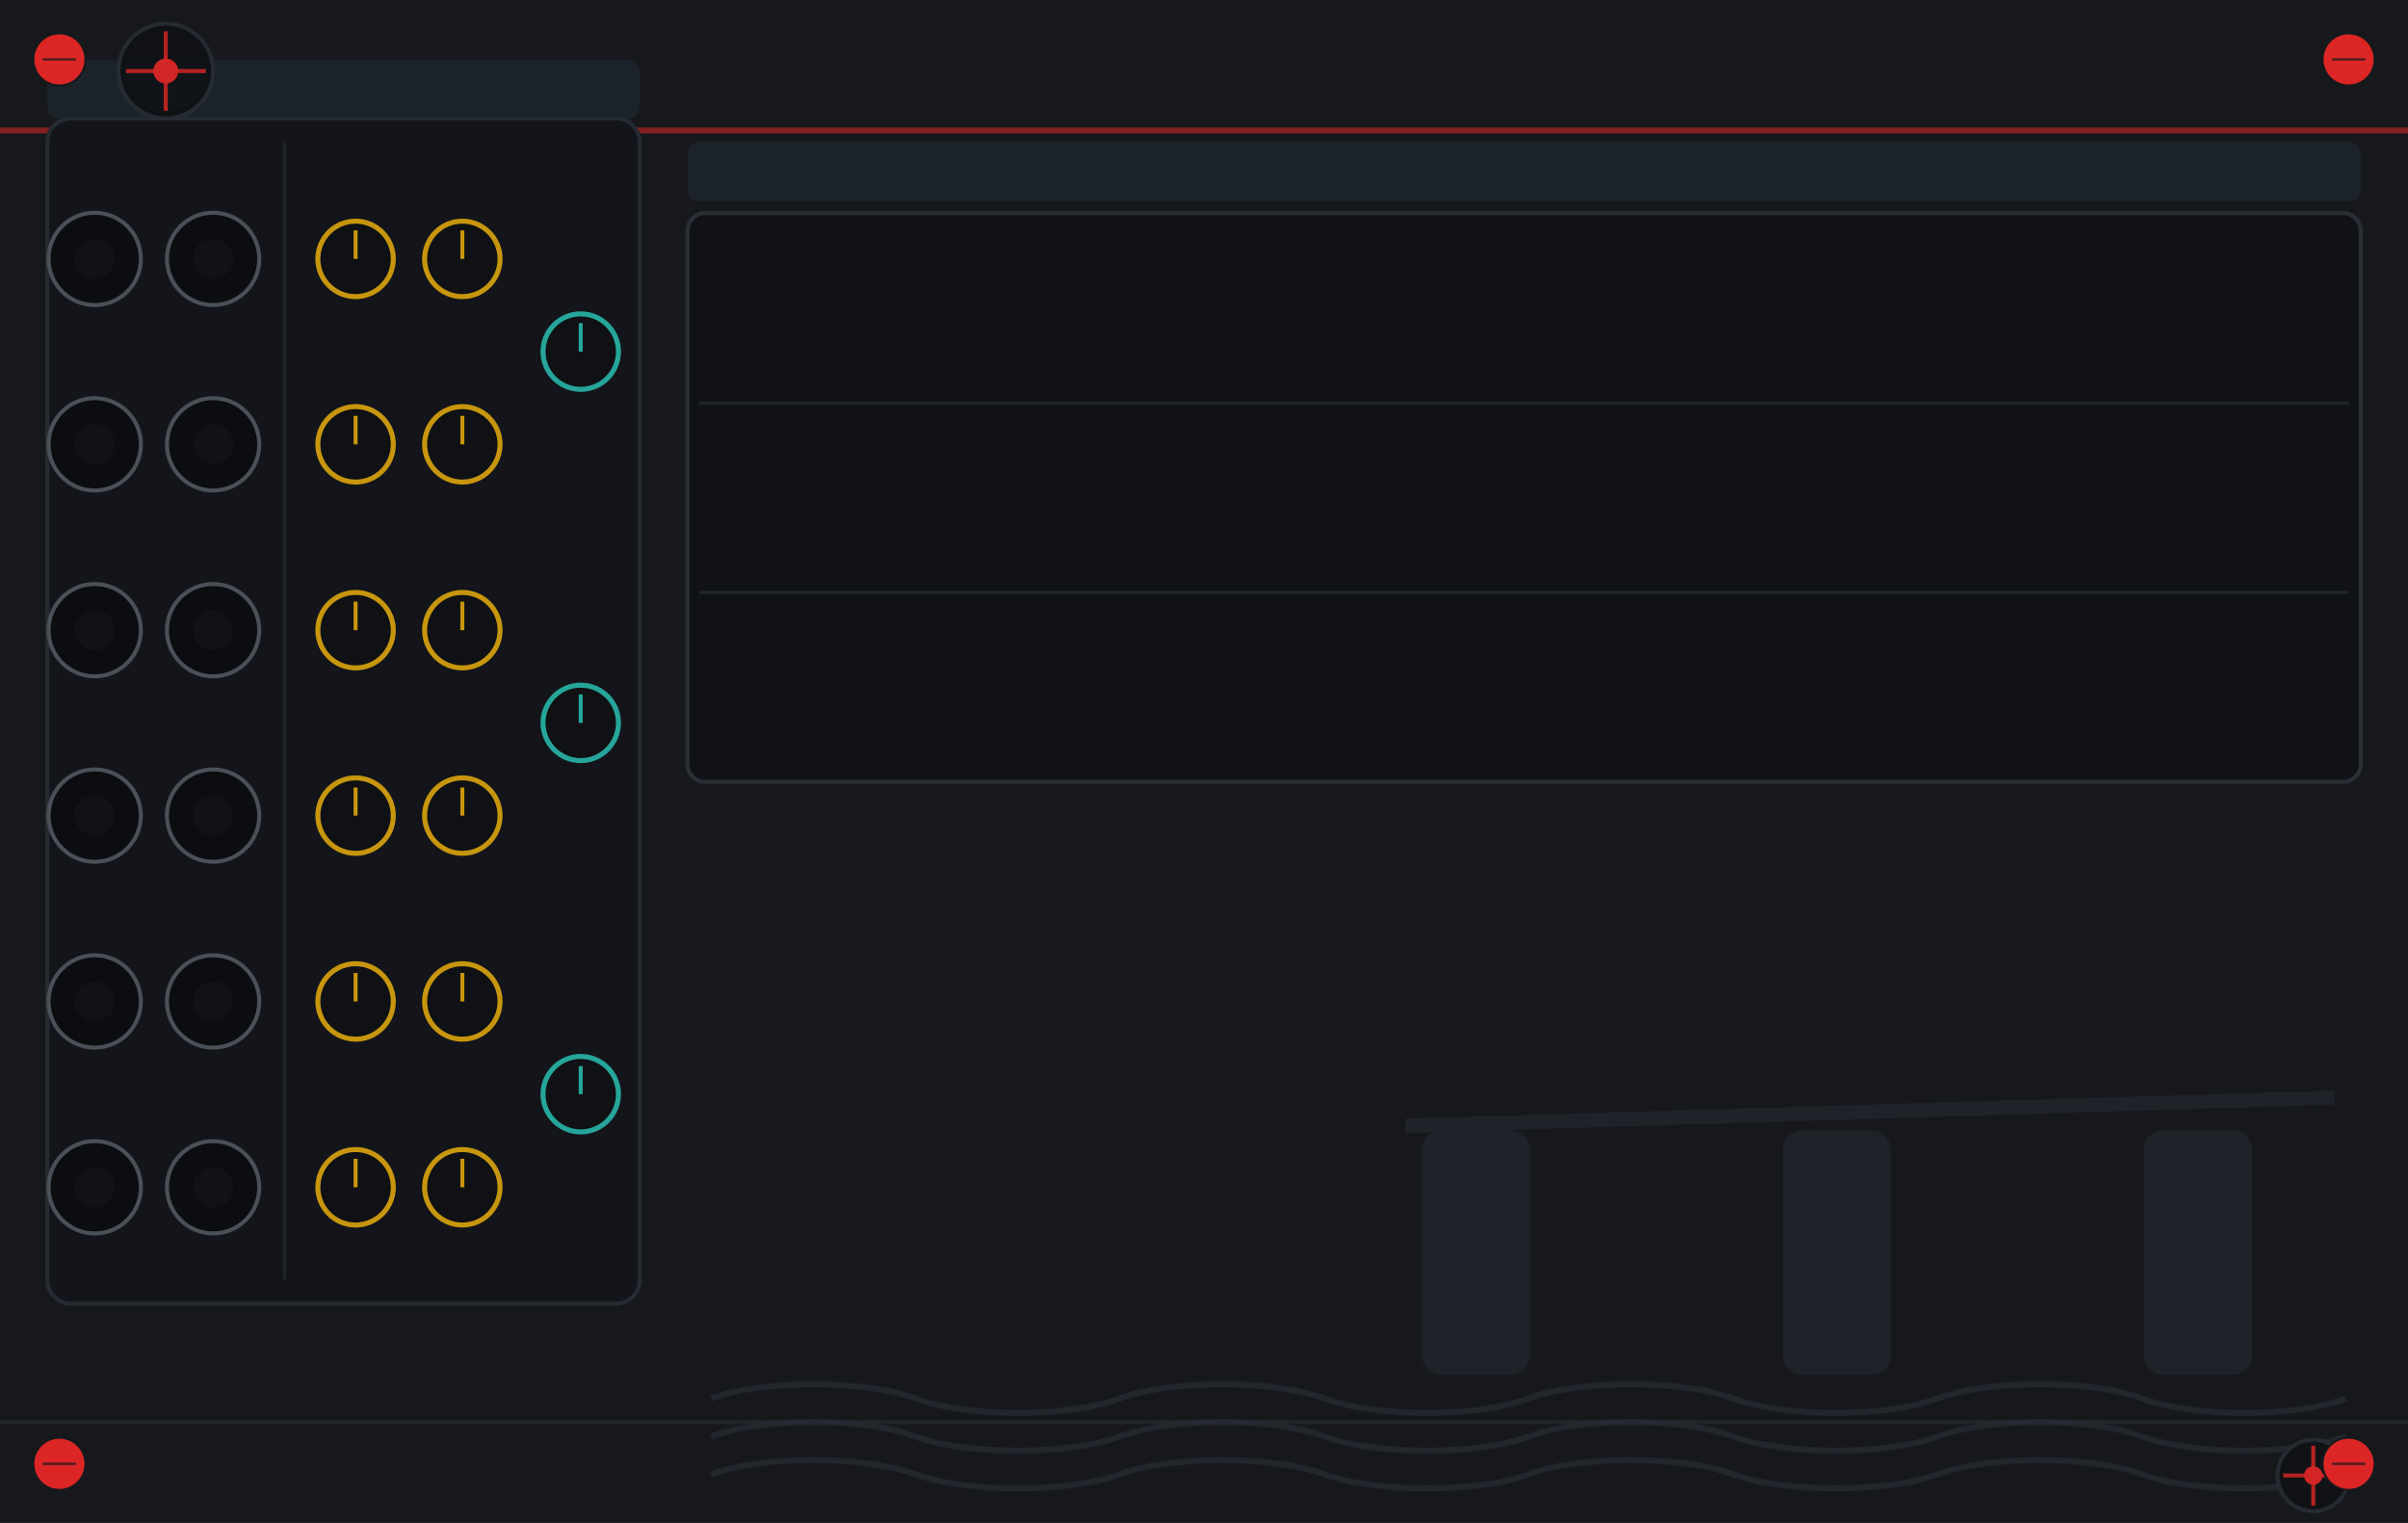
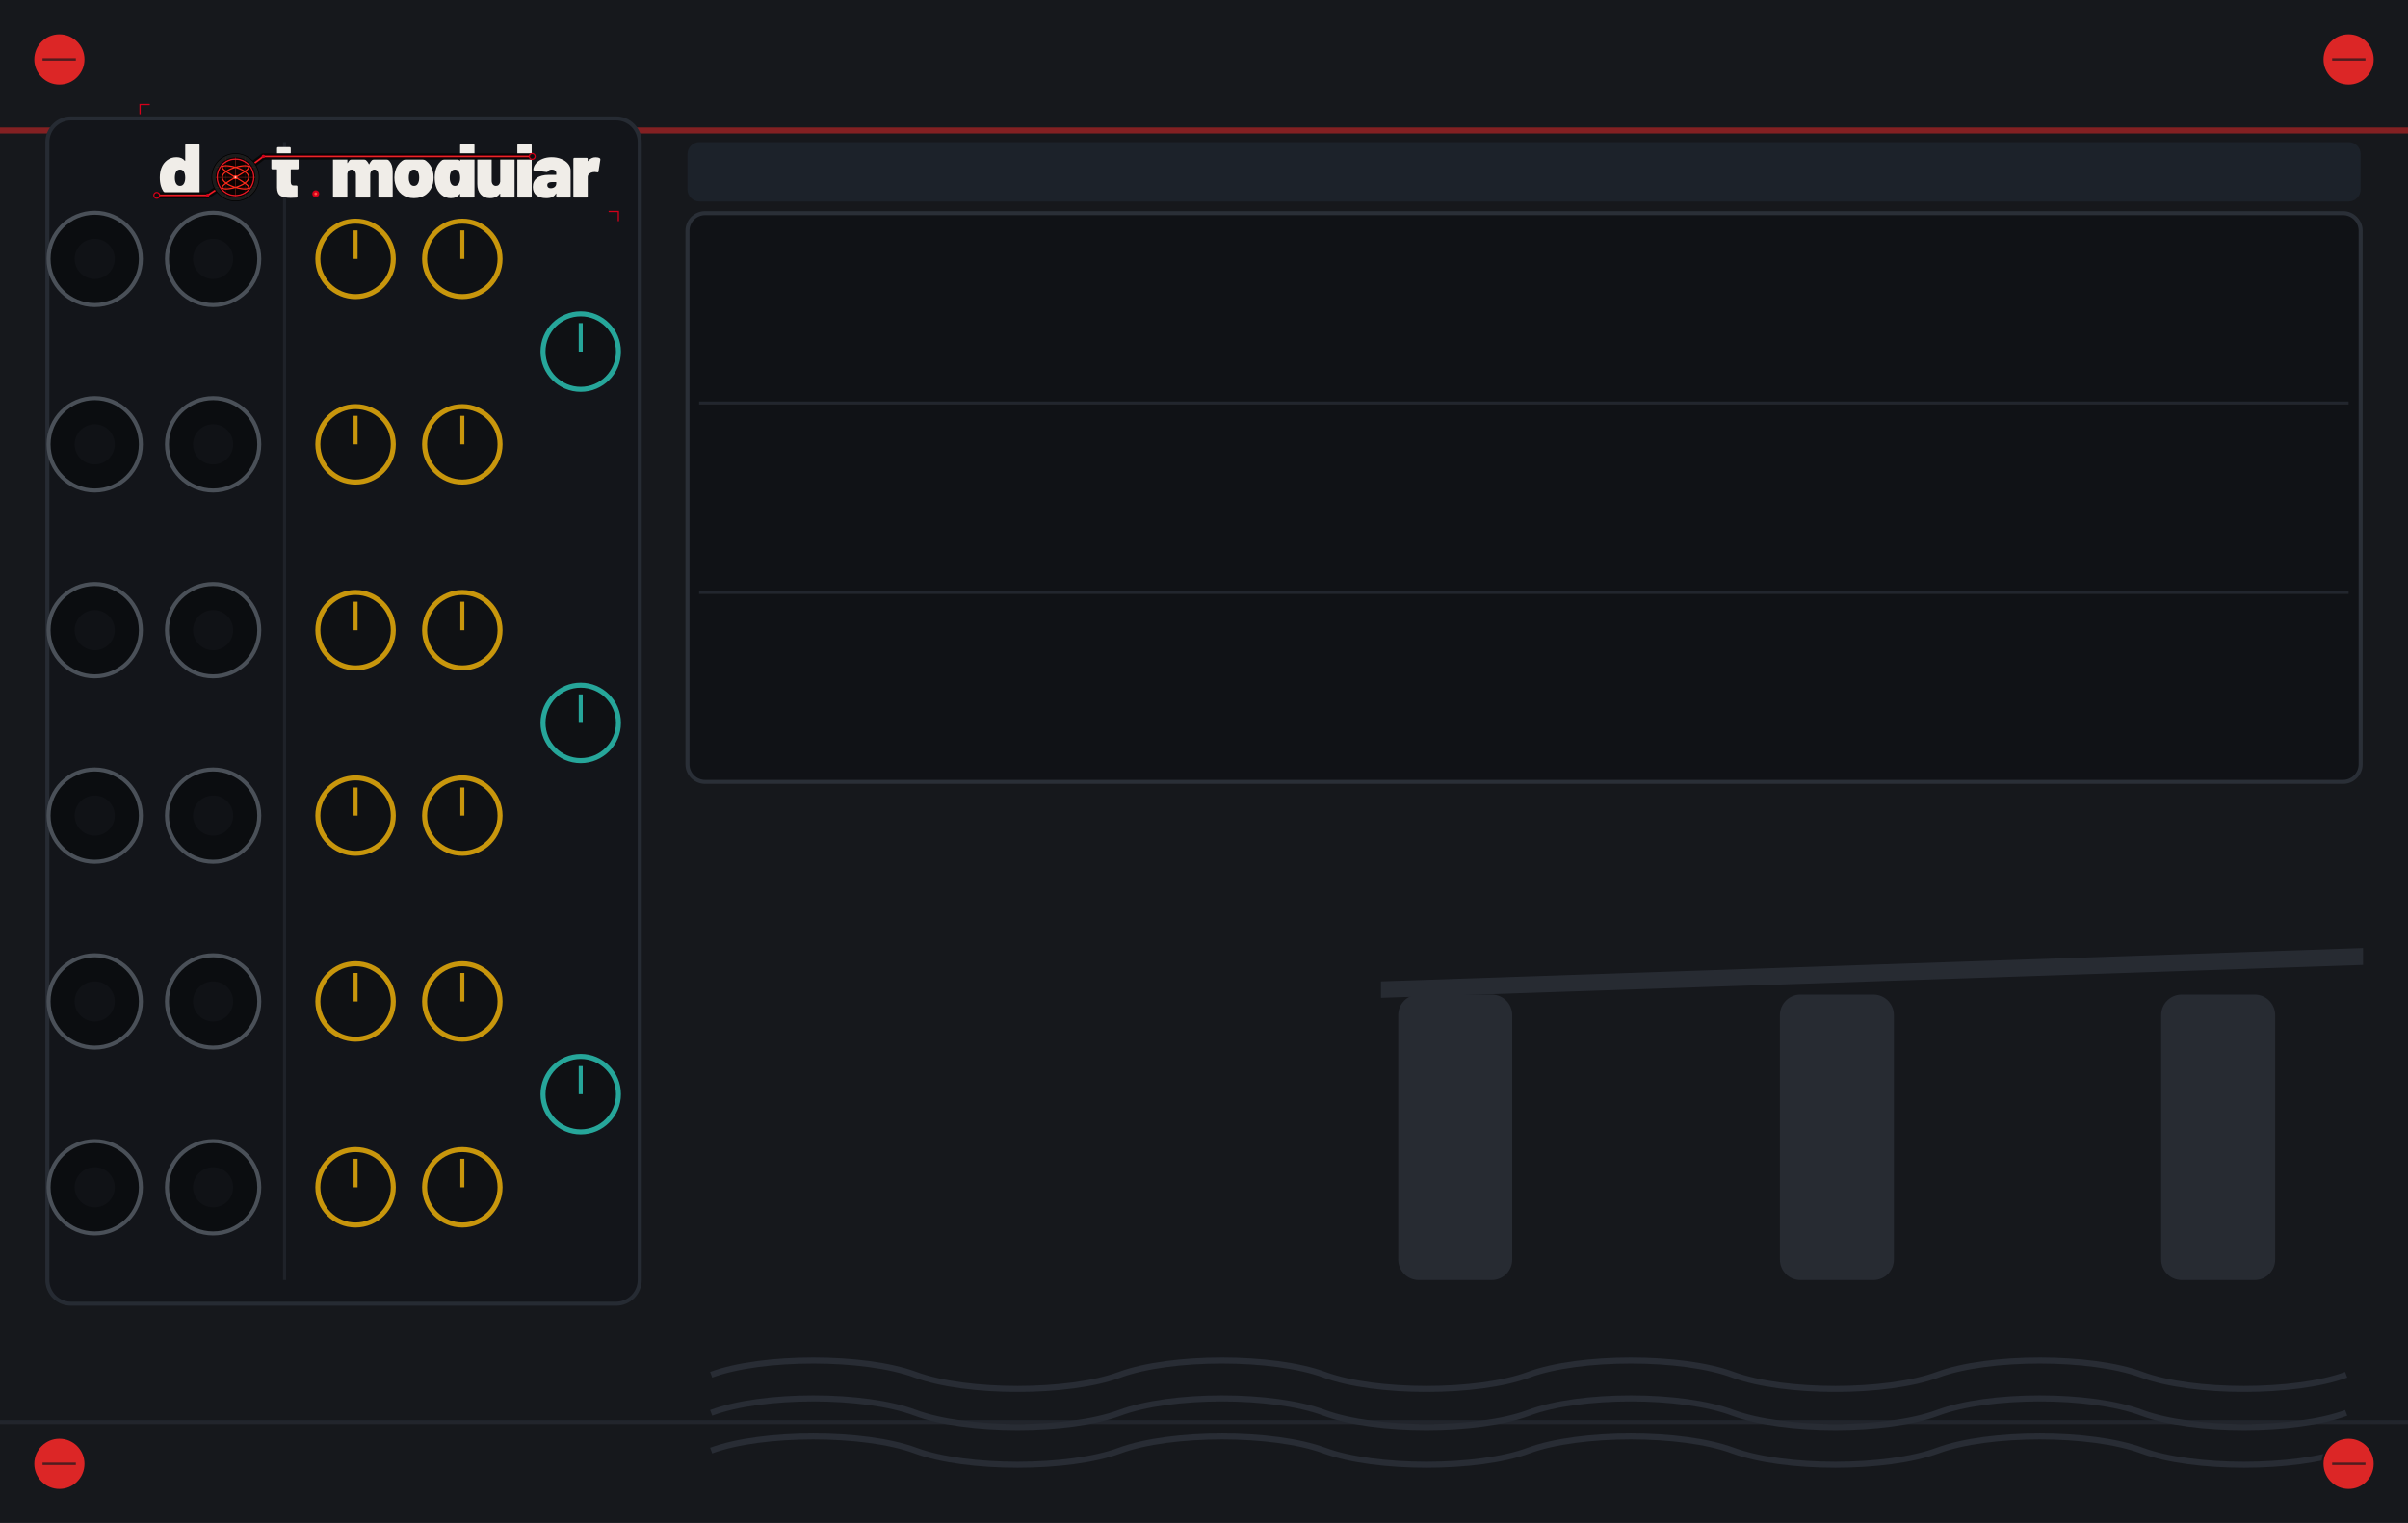
<svg xmlns="http://www.w3.org/2000/svg" width="600.0" height="379.43" viewBox="0 0 600.0 379.43">
  <g>
    <rect width="600.0" height="379.43" fill="#16181c" />
-     <g fill="#262a32" opacity="0.55">
-       <rect x="354.3" y="281.6" width="26.9" height="60.9" rx="4.8" />
-       <rect x="444.2" y="281.6" width="26.9" height="60.9" rx="4.8" />
-       <rect x="534.2" y="281.6" width="26.9" height="60.9" rx="4.8" />
-       <path d="M 350.2 278.7 L 581.7 271.7 L 581.7 275.2 L 350.2 282.3 Z" />
+     <g fill="#2e333c" opacity="0.7">
+       <rect x="348.4" y="247.8" width="28.4" height="71.1" rx="5.1" />
+       <rect x="443.5" y="247.8" width="28.4" height="71.1" rx="5.1" />
+       <rect x="538.5" y="247.8" width="28.4" height="71.1" rx="5.1" />
+       <path d="M 344.1 244.5 L 588.8 236.2 L 588.8 240.4 L 344.1 248.6 Z" />
    </g>
-     <g stroke="#2c313a" stroke-width="1.5" fill="none" opacity="0.55">
-       <path d="M 177.2 348.4 C 189.9 343.7 215.4 343.7 228.1 348.4 C 240.8 353.2 266.3 353.2 279.0 348.4 C 291.8 343.7 317.2 343.7 330.0 348.4 C 342.7 353.2 368.2 353.2 380.9 348.4 C 393.6 343.7 419.1 343.7 431.8 348.4 C 444.6 353.2 470.0 353.2 482.8 348.4 C 495.5 343.7 521.0 343.7 533.7 348.4 C 546.4 353.2 571.9 353.2 584.6 348.4 " />
-       <path d="M 177.2 357.9 C 189.9 353.1 215.4 353.1 228.1 357.9 C 240.8 362.6 266.3 362.6 279.0 357.9 C 291.8 353.1 317.2 353.1 330.0 357.9 C 342.7 362.6 368.2 362.6 380.9 357.9 C 393.6 353.1 419.1 353.1 431.8 357.9 C 444.6 362.6 470.0 362.6 482.8 357.9 C 495.5 353.1 521.0 353.1 533.7 357.9 C 546.4 362.6 571.9 362.6 584.6 357.9 " />
-       <path d="M 177.2 367.3 C 189.9 362.6 215.4 362.6 228.1 367.3 C 240.8 372.0 266.3 372.0 279.0 367.3 C 291.8 362.6 317.2 362.6 330.0 367.3 C 342.7 372.0 368.2 372.0 380.9 367.3 C 393.6 362.6 419.1 362.6 431.8 367.3 C 444.6 372.0 470.0 372.0 482.8 367.3 C 495.5 362.6 521.0 362.6 533.7 367.3 C 546.4 372.0 571.9 372.0 584.6 367.3 " />
+     <g stroke="#333944" stroke-width="1.5" fill="none" opacity="0.6">
+       <path d="M 177.2 342.5 C 189.9 337.8 215.4 337.8 228.1 342.5 C 240.8 347.2 266.3 347.2 279.0 342.5 C 291.8 337.8 317.2 337.8 330.0 342.5 C 342.7 347.2 368.2 347.2 380.9 342.5 C 393.6 337.8 419.1 337.8 431.8 342.5 C 444.6 347.2 470.0 347.2 482.8 342.5 C 495.5 337.8 521.0 337.8 533.7 342.5 C 546.4 347.2 571.9 347.2 584.6 342.5 " />
+       <path d="M 177.2 352.0 C 189.9 347.2 215.4 347.2 228.1 352.0 C 240.8 356.7 266.3 356.7 279.0 352.0 C 291.8 347.2 317.2 347.2 330.0 352.0 C 342.7 356.7 368.2 356.7 380.9 352.0 C 393.6 347.2 419.1 347.2 431.8 352.0 C 444.6 356.7 470.0 356.7 482.8 352.0 C 495.5 347.2 521.0 347.2 533.7 352.0 C 546.4 356.7 571.9 356.7 584.6 352.0 " />
+       <path d="M 177.2 361.4 C 189.9 356.7 215.4 356.7 228.1 361.4 C 240.8 366.1 266.3 366.1 279.0 361.4 C 291.8 356.7 317.2 356.7 330.0 361.4 C 342.7 366.1 368.2 366.1 380.9 361.4 C 393.6 356.7 419.1 356.7 431.8 361.4 C 444.6 366.1 470.0 366.1 482.8 361.4 C 495.5 356.7 521.0 356.7 533.7 361.4 C 546.4 366.1 571.9 366.1 584.6 361.4 " />
    </g>
    <line x1="0" y1="32.5" x2="600.0" y2="32.5" stroke="#dc2626" stroke-width="1.5" opacity="0.55" />
    <line x1="0" y1="354.3" x2="600.0" y2="354.3" stroke="#262b33" stroke-width="1" opacity="0.7" />
    <rect x="11.8" y="29.5" width="147.6" height="295.3" rx="5.9" fill="#13151a" stroke="#262b33" stroke-width="1" />
-     <rect x="11.8" y="14.8" width="147.6" height="14.8" rx="3.0" fill="#202833" opacity="0.6" />
    <line x1="70.9" y1="35.4" x2="70.9" y2="318.9" stroke="#262b33" stroke-width="0.75" opacity="0.6" />
    <rect x="171.3" y="35.4" width="416.9" height="14.8" rx="3.0" fill="#202833" opacity="0.6" />
    <rect x="171.3" y="53.1" width="416.9" height="141.7" rx="4.4" fill="#101216" stroke="#2a2f37" stroke-width="1" />
    <line x1="174.2" y1="100.4" x2="585.2" y2="100.4" stroke="#2a2f37" stroke-width="0.75" opacity="0.7" />
    <line x1="174.2" y1="147.6" x2="585.2" y2="147.6" stroke="#2a2f37" stroke-width="0.75" opacity="0.7" />
  </g>
  <g>
-     <g opacity="0.95">
-       <circle cx="41.3" cy="17.7" r="11.8" fill="#0f1114" stroke="#262b33" stroke-width="1" />
-       <circle cx="41.3" cy="17.7" r="9.9" fill="#101216" />
-       <g stroke="#dc2626" stroke-width="1" opacity="0.85">
-         <line x1="31.4" y1="17.7" x2="51.3" y2="17.7" />
-         <line x1="41.3" y1="7.8" x2="41.3" y2="27.6" />
+     <g transform="translate(32.48,23.62) scale(0.17297)">
+       <g transform="translate(40.00,148.00) scale(0.11,-0.11)">
+         <path d="M370 700H528Q535 700 539.0 696.0Q543 692 543 685V15Q543 8 539.0 4.0Q535 0 528 0H370Q363 0 359.0 4.0Q355 8 355 15V45Q355 48 353.0 49.0Q351 50 349 47Q312 -8 233 -8Q166 -8 112.5 34.5Q59 77 37 150Q22 200 22 262Q22 334 44 390Q68 451 119.0 489.5Q170 528 241 528Q314 528 349 482Q351 480 353.0 480.5Q355 481 355 484V685Q355 692 359.0 696.0Q363 700 370 700ZM355 259Q355 307 339 336Q321 367 287 367Q251 367 234 334Q219 306 219 259Q219 214 234 186Q252 153 287 153Q322 153 340 187Q355 216 355 259Z" fill="#f0ede8" />
      </g>
-       <circle cx="41.3" cy="17.7" r="3.1" fill="#dc2626" />
-     </g>
-     <g opacity="0.95">
-       <circle cx="576.4" cy="367.6" r="8.9" fill="#0f1114" stroke="#262b33" stroke-width="1" />
-       <circle cx="576.4" cy="367.6" r="7.4" fill="#101216" />
-       <g stroke="#dc2626" stroke-width="1" opacity="0.85">
-         <line x1="568.9" y1="367.6" x2="583.8" y2="367.6" />
-         <line x1="576.4" y1="360.2" x2="576.4" y2="375.1" />
+       <g transform="translate(201.37,148.00) scale(0.11,-0.11)">
+         <path d="M358 370H275Q270 370 270 365V208Q270 158 306 158H343Q350 158 354.0 154.0Q358 150 358 143V15Q358 1 343 -1Q304 -4 268 -4Q177 -4 134.0 24.0Q91 52 90 130V365Q90 370 85 370H31Q24 370 20.0 374.0Q16 378 16 385V505Q16 512 20.0 516.0Q24 520 31 520H85Q90 520 90 525V645Q90 652 94.0 656.0Q98 660 105 660H255Q262 660 266.0 656.0Q270 652 270 645V525Q270 520 275 520H358Q365 520 369.0 516.0Q373 512 373 505V385Q373 378 369.0 374.0Q365 370 358 370Z" fill="#f0ede8" />
      </g>
-       <circle cx="576.4" cy="367.6" r="2.3" fill="#dc2626" />
+       <g transform="translate(288.27,148.00) scale(0.11,-0.11)">
+         <path d="M815 341V15Q815 8 811.0 4.0Q807 0 800 0H642Q635 0 631.0 4.0Q627 8 627 15V300Q627 330 612.5 348.5Q598 367 575 367Q551 367 536.0 348.5Q521 330 521 300V15Q521 8 517.0 4.0Q513 0 506 0H348Q341 0 337.0 4.0Q333 8 333 15V300Q333 330 317.5 348.5Q302 367 277 367Q255 367 240.5 353.5Q226 340 222 317Q221 315 221 311V15Q221 8 217.0 4.0Q213 0 206 0H48Q41 0 37.0 4.0Q33 8 33 15V505Q33 512 37.0 516.0Q41 520 48 520H206Q213 520 217.0 516.0Q221 512 221 505V455Q221 451 223.0 451.0Q225 451 227 454Q265 528 355 528Q406 528 444.5 504.5Q483 481 503 437Q506 432 509 438Q529 483 564.5 505.5Q600 528 648 528Q727 528 771.0 479.0Q815 430 815 341Z" fill="#f0ede8" />
+       </g>
+       <g transform="translate(377.92,148.00) scale(0.11,-0.11)">
+         <path d="M32 181Q22 217 22 261Q22 310 34 350Q58 433 122.5 480.5Q187 528 280 528Q373 528 436.5 480.5Q500 433 524 352Q536 310 536 263Q536 225 528 187Q507 97 441.5 44.5Q376 -8 279 -8Q184 -8 118.5 43.0Q53 94 32 181ZM343 217Q347 236 347 262Q347 285 342 308Q327 367 279 367Q229 367 216 308Q211 291 211 262Q211 236 215 217Q230 153 279 153Q305 153 321.0 170.5Q337 188 343 217Z" fill="#f0ede8" />
+       </g>
+       <g transform="translate(436.00,148.00) scale(0.11,-0.11)">
+         <path d="M370 700H528Q535 700 539.0 696.0Q543 692 543 685V15Q543 8 539.0 4.0Q535 0 528 0H370Q363 0 359.0 4.0Q355 8 355 15V45Q355 48 353.0 49.0Q351 50 349 47Q312 -8 233 -8Q166 -8 112.5 34.5Q59 77 37 150Q22 200 22 262Q22 334 44 390Q68 451 119.0 489.5Q170 528 241 528Q314 528 349 482Q351 480 353.0 480.5Q355 481 355 484V685Q355 692 359.0 696.0Q363 700 370 700ZM355 259Q355 307 339 336Q321 367 287 367Q251 367 234 334Q219 306 219 259Q219 214 234 186Q252 153 287 153Q322 153 340 187Q355 216 355 259Z" fill="#f0ede8" />
+       </g>
+       <g transform="translate(496.39,148.00) scale(0.11,-0.11)">
+         <path d="M346 520H504Q511 520 515.0 516.0Q519 512 519 505V15Q519 8 515.0 4.0Q511 0 504 0H346Q339 0 335.0 4.0Q331 8 331 15V48Q331 51 329.0 52.0Q327 53 325 50Q284 -8 197 -8Q121 -8 76.0 41.5Q31 91 31 179V505Q31 512 35.0 516.0Q39 520 46 520H204Q211 520 215.0 516.0Q219 512 219 505V220Q219 190 234.5 171.5Q250 153 275 153Q297 153 311.5 166.5Q326 180 330 203Q331 205 331 209V505Q331 512 335.0 516.0Q339 520 346 520Z" fill="#f0ede8" />
+       </g>
+       <g transform="translate(553.81,148.00) scale(0.11,-0.11)">
+         <path d="M33 15V685Q33 692 37.0 696.0Q41 700 48 700H206Q213 700 217.0 696.0Q221 692 221 685V15Q221 8 217.0 4.0Q213 0 206 0H48Q41 0 37.0 4.0Q33 8 33 15Z" fill="#f0ede8" />
+       </g>
+       <g transform="translate(578.45,148.00) scale(0.11,-0.11)">
+         <path d="M507 355V15Q507 8 503.0 4.0Q499 0 492 0H334Q327 0 323.0 4.0Q319 8 319 15V50Q319 54 317.5 54.5Q316 55 314 52Q297 21 267.0 6.5Q237 -8 188 -8Q106 -8 59.0 29.5Q12 67 12 139Q12 215 65.5 256.0Q119 297 221 297H314Q319 297 319 302V320Q319 341 303.5 354.0Q288 367 262 367Q244 367 230.0 361.0Q216 355 210 345Q206 338 202.5 335.5Q199 333 193 334L32 354Q18 356 18 366Q22 411 54.0 448.0Q86 485 139.5 506.5Q193 528 259 528Q327 528 384.0 505.0Q441 482 474.0 442.0Q507 402 507 355ZM319 185V198Q319 203 314 203H264Q201 203 201 162Q201 144 212.5 133.0Q224 122 246 122Q278 122 298.5 139.0Q319 156 319 185Z" fill="#f0ede8" />
+       </g>
+       <g transform="translate(634.55,148.00) scale(0.11,-0.11)">
+         <path d="M379 514Q388 509 386 495L362 341Q361 333 356.5 331.0Q352 329 344 331Q326 335 312 335Q297 335 284 332Q258 327 239.5 310.5Q221 294 221 266V15Q221 8 217.0 4.0Q213 0 206 0H48Q41 0 37.0 4.0Q33 8 33 15V505Q33 512 37.0 516.0Q41 520 48 520H206Q213 520 217.0 516.0Q221 512 221 505V481Q221 478 223.0 477.0Q225 476 226 478Q264 527 325 527Q359 527 379 514Z" fill="#f0ede8" />
+       </g>
+       <path d="M 38.0,144.8 L 111.3,144.8 L 151.4,118.8 L 191.6,88.8 L 578.9,88.8" fill="none" stroke="#070707" stroke-width="9.0" stroke-linecap="round" stroke-linejoin="round" />
+       <path d="M 38.0,144.8 L 111.3,144.8 L 151.4,118.8 L 191.6,88.8 L 578.9,88.8" fill="none" stroke="#d4001a" stroke-width="2.60" stroke-linecap="round" stroke-linejoin="round" />
+       <path d="M 38.0,144.8 L 111.3,144.8 L 151.4,118.8 L 191.6,88.8 L 578.9,88.8" fill="none" stroke="#ff5533" stroke-width="0.88" stroke-linecap="round" stroke-linejoin="round" opacity="0.7" />
+       <circle cx="38.0" cy="144.8" r="4.2" fill="#0d0d0d" stroke="#d4001a" stroke-width="1.76" />
+       <circle cx="578.9" cy="88.8" r="4.2" fill="#0d0d0d" stroke="#d4001a" stroke-width="1.76" />
+       <circle cx="111.3" cy="144.8" r="2.4" fill="#d4001a" />
+       <circle cx="191.6" cy="88.8" r="2.4" fill="#d4001a" />
+       <g transform="translate(151.430,118.850)">
+         <circle r="34.100" fill="#1c1c1c" stroke="#000000" stroke-width="1.023" />
+         <circle r="28.644" fill="#0a0202" />
+         <g stroke="#a83020" stroke-width="0.682" opacity="0.9">
+           <line x1="-28.644" y1="0" x2="28.644" y2="0" />
+           <line x1="0" y1="-28.644" x2="0" y2="28.644" />
+         </g>
+         <g stroke="#7a2018" stroke-width="0.443" opacity="0.6">
+           <line x1="-28.644" y1="-14.322" x2="28.644" y2="-14.322" />
+           <line x1="-14.322" y1="-28.644" x2="-14.322" y2="28.644" />
+           <line x1="-28.644" y1="14.322" x2="28.644" y2="14.322" />
+           <line x1="14.322" y1="-28.644" x2="14.322" y2="28.644" />
+         </g>
+         <path d="M 19.10,0.00 L 19.01,1.05 L 18.76,2.09 L 18.34,3.13 L 17.76,4.16 L 17.01,5.16 L 16.12,6.15 L 15.09,7.11 L 13.92,8.05 L 12.63,8.95 L 11.22,9.82 L 9.72,10.65 L 8.13,11.44 L 6.47,12.18 L 4.75,12.87 L 2.99,13.52 L 1.20,14.11 L -0.60,14.64 L -2.39,15.12 L -4.17,15.54 L -5.90,15.89 L -7.58,16.18 L -9.20,16.41 L -10.73,16.58 L -12.17,16.68 L -13.50,16.71 L -14.71,16.68 L -15.79,16.58 L -16.73,16.41 L -17.53,16.18 L -18.16,15.89 L -18.64,15.54 L -18.95,15.12 L -19.09,14.64 L -19.06,14.11 L -18.86,13.52 L -18.50,12.87 L -17.97,12.18 L -17.28,11.44 L -16.44,10.65 L -15.45,9.82 L -14.32,8.95 L -13.07,8.05 L -11.70,7.11 L -10.23,6.15 L -8.67,5.16 L -7.03,4.16 L -5.33,3.13 L -3.58,2.09 L -1.80,1.05 L -0.00,0.00 L 1.80,-1.05 L 3.58,-2.09 L 5.33,-3.13 L 7.03,-4.16 L 8.67,-5.16 L 10.23,-6.15 L 11.70,-7.11 L 13.07,-8.05 L 14.32,-8.95 L 15.45,-9.82 L 16.44,-10.65 L 17.28,-11.44 L 17.97,-12.18 L 18.50,-12.87 L 18.86,-13.52 L 19.06,-14.11 L 19.09,-14.64 L 18.95,-15.12 L 18.64,-15.54 L 18.16,-15.89 L 17.53,-16.18 L 16.73,-16.41 L 15.79,-16.58 L 14.71,-16.68 L 13.50,-16.71 L 12.17,-16.68 L 10.73,-16.58 L 9.20,-16.41 L 7.58,-16.18 L 5.90,-15.89 L 4.17,-15.54 L 2.39,-15.12 L 0.60,-14.64 L -1.20,-14.11 L -2.99,-13.52 L -4.75,-12.87 L -6.47,-12.18 L -8.13,-11.44 L -9.72,-10.65 L -11.22,-9.82 L -12.63,-8.95 L -13.92,-8.05 L -15.09,-7.11 L -16.12,-6.15 L -17.01,-5.16 L -17.76,-4.16 L -18.34,-3.13 L -18.76,-2.09 L -19.01,-1.05 L -19.10,-0.00 L -19.01,1.05 L -18.76,2.09 L -18.34,3.13 L -17.76,4.16 L -17.01,5.16 L -16.12,6.15 L -15.09,7.11 L -13.92,8.05 L -12.63,8.95 L -11.22,9.82 L -9.72,10.65 L -8.13,11.44 L -6.47,12.18 L -4.75,12.87 L -2.99,13.52 L -1.20,14.11 L 0.60,14.64 L 2.39,15.12 L 4.17,15.54 L 5.90,15.89 L 7.58,16.18 L 9.20,16.41 L 10.73,16.58 L 12.17,16.68 L 13.50,16.71 L 14.71,16.68 L 15.79,16.58 L 16.73,16.41 L 17.53,16.18 L 18.16,15.89 L 18.64,15.54 L 18.95,15.12 L 19.09,14.64 L 19.06,14.11 L 18.86,13.52 L 18.50,12.87 L 17.97,12.18 L 17.28,11.44 L 16.44,10.65 L 15.45,9.82 L 14.32,8.95 L 13.07,8.05 L 11.70,7.11 L 10.23,6.15 L 8.67,5.16 L 7.03,4.16 L 5.33,3.13 L 3.58,2.09 L 1.80,1.05 L 0.00,0.00 L -1.80,-1.05 L -3.58,-2.09 L -5.33,-3.13 L -7.03,-4.16 L -8.67,-5.16 L -10.23,-6.15 L -11.70,-7.11 L -13.07,-8.05 L -14.32,-8.95 L -15.45,-9.82 L -16.44,-10.65 L -17.28,-11.44 L -17.97,-12.18 L -18.50,-12.87 L -18.86,-13.52 L -19.06,-14.11 L -19.09,-14.64 L -18.95,-15.12 L -18.64,-15.54 L -18.16,-15.89 L -17.53,-16.18 L -16.73,-16.41 L -15.79,-16.58 L -14.71,-16.68 L -13.50,-16.71 L -12.17,-16.68 L -10.73,-16.58 L -9.20,-16.41 L -7.58,-16.18 L -5.90,-15.89 L -4.17,-15.54 L -2.39,-15.12 L -0.60,-14.64 L 1.20,-14.11 L 2.99,-13.52 L 4.75,-12.87 L 6.47,-12.18 L 8.13,-11.44 L 9.72,-10.65 L 11.22,-9.82 L 12.63,-8.95 L 13.92,-8.05 L 15.09,-7.11 L 16.12,-6.15 L 17.01,-5.16 L 17.76,-4.16 L 18.34,-3.13 L 18.76,-2.09 L 19.01,-1.05 L 19.10,-0.00 Z" fill="none" stroke="#ff2a1a" stroke-width="1.705" stroke-linejoin="round" />
+         <circle r="26.257" fill="none" stroke="#d4001a" stroke-width="1.876" />
+         <circle r="26.257" fill="none" stroke="#ff5533" stroke-width="0.614" opacity="0.7" />
+         <circle r="2.899" fill="#ff3322" />
+         <circle r="1.364" fill="#ffccbb" />
+       </g>
+       <circle cx="267.1" cy="142.5" r="5.0" fill="#d4001a" />
+       <circle cx="267.1" cy="142.5" r="2.0" fill="#ff5544" />
+       <polyline points="14,28 14,14 28,14" fill="none" stroke="#d4001a" stroke-width="1.8" />
+       <polyline points="703,182 703,168 689,168" fill="none" stroke="#d4001a" stroke-width="1.8" />
    </g>
  </g>
  <g>
    <circle cx="23.6" cy="64.5" r="11.5" fill="#0b0d10" stroke="#4a5058" stroke-width="1" />
    <circle cx="23.6" cy="64.5" r="5.0" fill="#101216" />
    <circle cx="53.1" cy="64.5" r="11.5" fill="#0b0d10" stroke="#4a5058" stroke-width="1" />
    <circle cx="53.1" cy="64.5" r="5.0" fill="#101216" />
    <circle cx="88.6" cy="64.5" r="9.4" fill="#0f1114" stroke="#c8960c" stroke-width="1.25" />
    <line x1="88.6" y1="64.5" x2="88.6" y2="57.4" stroke="#c8960c" stroke-width="1" />
    <circle cx="115.2" cy="64.5" r="9.4" fill="#0f1114" stroke="#c8960c" stroke-width="1.25" />
    <line x1="115.2" y1="64.5" x2="115.2" y2="57.4" stroke="#c8960c" stroke-width="1" />
    <circle cx="23.6" cy="110.7" r="11.5" fill="#0b0d10" stroke="#4a5058" stroke-width="1" />
    <circle cx="23.6" cy="110.7" r="5.0" fill="#101216" />
    <circle cx="53.1" cy="110.7" r="11.5" fill="#0b0d10" stroke="#4a5058" stroke-width="1" />
    <circle cx="53.1" cy="110.7" r="5.0" fill="#101216" />
    <circle cx="88.6" cy="110.7" r="9.4" fill="#0f1114" stroke="#c8960c" stroke-width="1.25" />
    <line x1="88.6" y1="110.7" x2="88.6" y2="103.6" stroke="#c8960c" stroke-width="1" />
    <circle cx="115.2" cy="110.7" r="9.4" fill="#0f1114" stroke="#c8960c" stroke-width="1.25" />
    <line x1="115.2" y1="110.7" x2="115.2" y2="103.6" stroke="#c8960c" stroke-width="1" />
    <circle cx="23.6" cy="157.0" r="11.5" fill="#0b0d10" stroke="#4a5058" stroke-width="1" />
    <circle cx="23.6" cy="157.0" r="5.0" fill="#101216" />
    <circle cx="53.1" cy="157.0" r="11.5" fill="#0b0d10" stroke="#4a5058" stroke-width="1" />
    <circle cx="53.1" cy="157.0" r="5.0" fill="#101216" />
    <circle cx="88.6" cy="157.0" r="9.4" fill="#0f1114" stroke="#c8960c" stroke-width="1.25" />
    <line x1="88.6" y1="157.0" x2="88.6" y2="149.9" stroke="#c8960c" stroke-width="1" />
    <circle cx="115.2" cy="157.0" r="9.4" fill="#0f1114" stroke="#c8960c" stroke-width="1.25" />
    <line x1="115.2" y1="157.0" x2="115.2" y2="149.9" stroke="#c8960c" stroke-width="1" />
    <circle cx="23.6" cy="203.2" r="11.5" fill="#0b0d10" stroke="#4a5058" stroke-width="1" />
    <circle cx="23.6" cy="203.2" r="5.0" fill="#101216" />
    <circle cx="53.1" cy="203.2" r="11.5" fill="#0b0d10" stroke="#4a5058" stroke-width="1" />
    <circle cx="53.1" cy="203.2" r="5.0" fill="#101216" />
    <circle cx="88.6" cy="203.2" r="9.4" fill="#0f1114" stroke="#c8960c" stroke-width="1.25" />
    <line x1="88.6" y1="203.2" x2="88.6" y2="196.2" stroke="#c8960c" stroke-width="1" />
    <circle cx="115.2" cy="203.2" r="9.4" fill="#0f1114" stroke="#c8960c" stroke-width="1.25" />
    <line x1="115.2" y1="203.2" x2="115.2" y2="196.2" stroke="#c8960c" stroke-width="1" />
    <circle cx="23.6" cy="249.5" r="11.5" fill="#0b0d10" stroke="#4a5058" stroke-width="1" />
    <circle cx="23.6" cy="249.5" r="5.0" fill="#101216" />
    <circle cx="53.1" cy="249.5" r="11.5" fill="#0b0d10" stroke="#4a5058" stroke-width="1" />
    <circle cx="53.1" cy="249.5" r="5.0" fill="#101216" />
    <circle cx="88.6" cy="249.5" r="9.4" fill="#0f1114" stroke="#c8960c" stroke-width="1.25" />
    <line x1="88.6" y1="249.5" x2="88.6" y2="242.4" stroke="#c8960c" stroke-width="1" />
    <circle cx="115.2" cy="249.5" r="9.4" fill="#0f1114" stroke="#c8960c" stroke-width="1.25" />
    <line x1="115.2" y1="249.5" x2="115.2" y2="242.4" stroke="#c8960c" stroke-width="1" />
    <circle cx="23.6" cy="295.8" r="11.5" fill="#0b0d10" stroke="#4a5058" stroke-width="1" />
    <circle cx="23.6" cy="295.8" r="5.0" fill="#101216" />
    <circle cx="53.1" cy="295.8" r="11.5" fill="#0b0d10" stroke="#4a5058" stroke-width="1" />
    <circle cx="53.1" cy="295.8" r="5.0" fill="#101216" />
    <circle cx="88.6" cy="295.8" r="9.4" fill="#0f1114" stroke="#c8960c" stroke-width="1.25" />
    <line x1="88.6" y1="295.8" x2="88.6" y2="288.7" stroke="#c8960c" stroke-width="1" />
    <circle cx="115.2" cy="295.8" r="9.4" fill="#0f1114" stroke="#c8960c" stroke-width="1.25" />
    <line x1="115.2" y1="295.8" x2="115.2" y2="288.7" stroke="#c8960c" stroke-width="1" />
    <circle cx="144.7" cy="87.6" r="9.4" fill="#0f1114" stroke="#26a69a" stroke-width="1.25" />
    <line x1="144.7" y1="87.6" x2="144.7" y2="80.5" stroke="#26a69a" stroke-width="1" />
    <circle cx="144.7" cy="180.1" r="9.4" fill="#0f1114" stroke="#26a69a" stroke-width="1.25" />
    <line x1="144.7" y1="180.1" x2="144.7" y2="173.0" stroke="#26a69a" stroke-width="1" />
    <circle cx="144.7" cy="272.6" r="9.4" fill="#0f1114" stroke="#26a69a" stroke-width="1.25" />
    <line x1="144.7" y1="272.6" x2="144.7" y2="265.6" stroke="#26a69a" stroke-width="1" />
  </g>
  <g>
    <circle cx="14.8" cy="14.8" r="6.5" fill="#dc2626" stroke="#16181c" stroke-width="0.5" />
    <line x1="10.6" y1="14.8" x2="18.9" y2="14.8" stroke="#16181c" stroke-width="0.6" opacity="0.7" />
    <circle cx="14.8" cy="364.7" r="6.5" fill="#dc2626" stroke="#16181c" stroke-width="0.5" />
    <line x1="10.6" y1="364.7" x2="18.9" y2="364.7" stroke="#16181c" stroke-width="0.6" opacity="0.7" />
    <circle cx="585.2" cy="14.8" r="6.5" fill="#dc2626" stroke="#16181c" stroke-width="0.5" />
    <line x1="581.1" y1="14.8" x2="589.4" y2="14.8" stroke="#16181c" stroke-width="0.6" opacity="0.7" />
    <circle cx="585.2" cy="364.7" r="6.5" fill="#dc2626" stroke="#16181c" stroke-width="0.5" />
    <line x1="581.1" y1="364.7" x2="589.4" y2="364.7" stroke="#16181c" stroke-width="0.6" opacity="0.7" />
  </g>
</svg>
